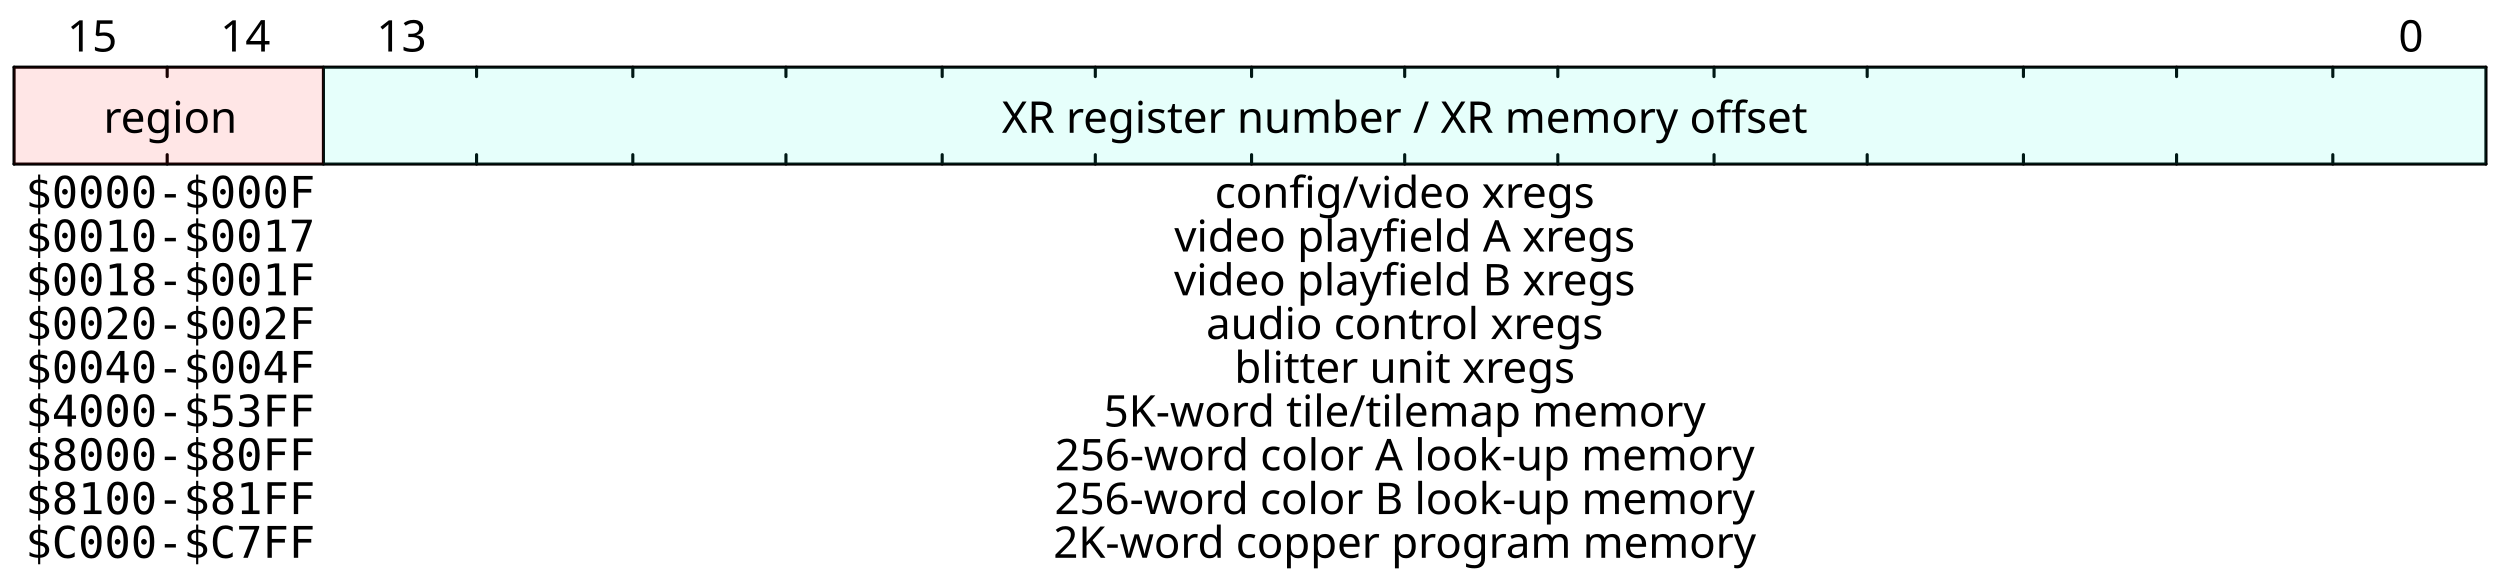
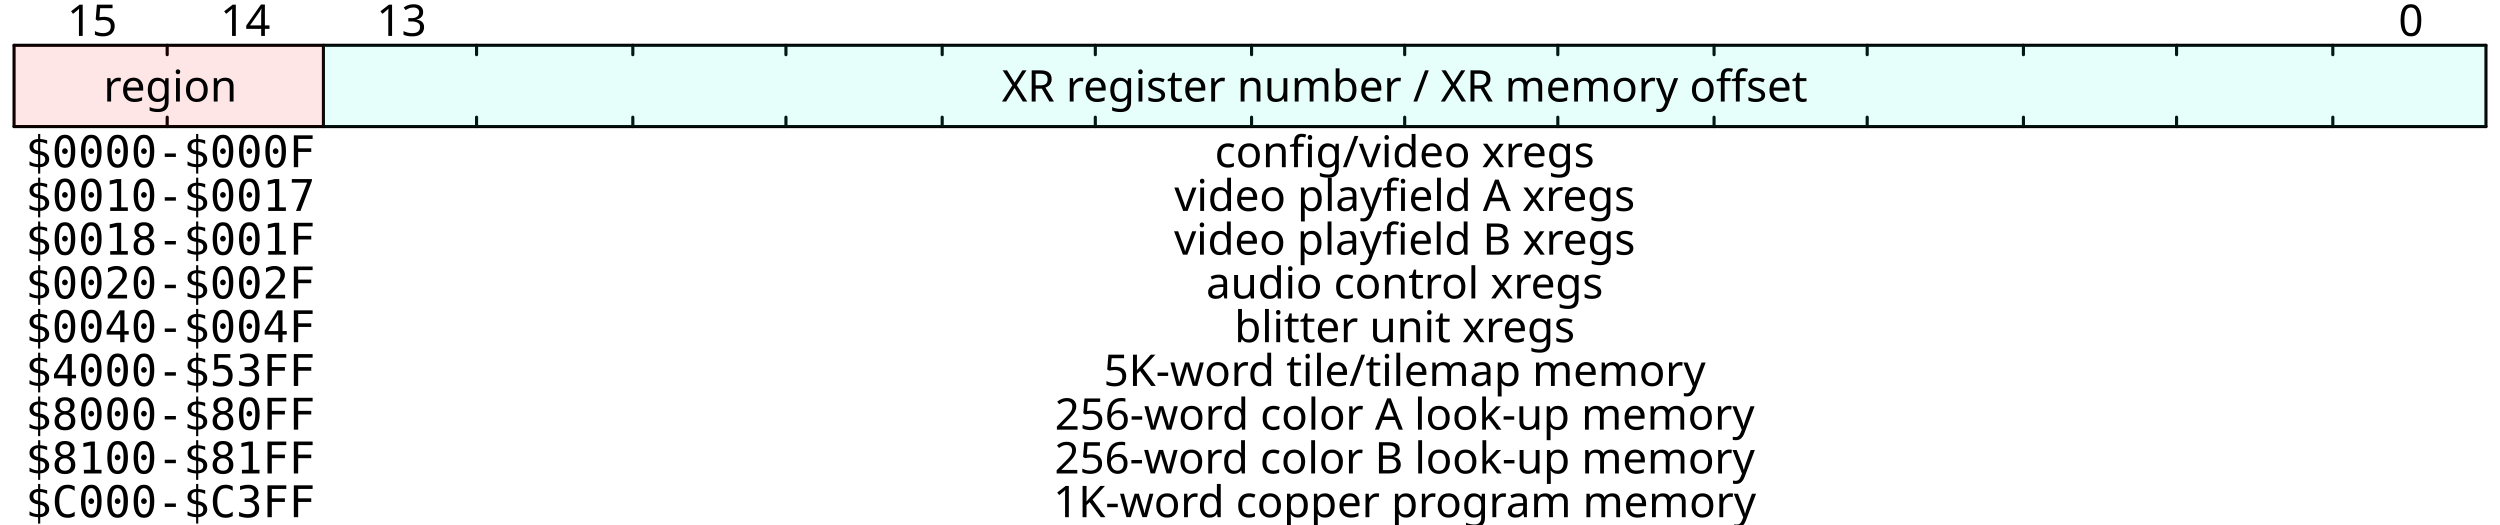
- <svg xmlns="http://www.w3.org/2000/svg" width="800" height="182" viewBox="0 0 800 182" class="WaveDrom">
+ <svg xmlns="http://www.w3.org/2000/svg" width="800" height="168" viewBox="0 0 800 168" class="WaveDrom">
  <g transform="translate(0.5,0.5)" text-anchor="middle" font-size="14" font-family="sans-serif" font-weight="normal">
-     <g transform="translate(4,21)">
+     <g transform="translate(4,14)">
      <g stroke="black" stroke-width="1" stroke-linecap="round">
        <line x2="791" />
-         <line x2="791" y1="31" y2="31" />
-         <line y2="31" />
-         <line x1="791" x2="791" y2="31" />
+         <line y2="26" />
+         <line x2="791" y1="26" y2="26" />
+         <line x1="791" x2="791" y2="26" />
        <line x1="742" x2="742" y2="3" />
-         <line x1="742" x2="742" y1="31" y2="28" />
+         <line x1="742" x2="742" y1="26" y2="23" />
        <line x1="692" x2="692" y2="3" />
-         <line x1="692" x2="692" y1="31" y2="28" />
+         <line x1="692" x2="692" y1="26" y2="23" />
        <line x1="643" x2="643" y2="3" />
-         <line x1="643" x2="643" y1="31" y2="28" />
+         <line x1="643" x2="643" y1="26" y2="23" />
        <line x1="593" x2="593" y2="3" />
-         <line x1="593" x2="593" y1="31" y2="28" />
+         <line x1="593" x2="593" y1="26" y2="23" />
        <line x1="544" x2="544" y2="3" />
-         <line x1="544" x2="544" y1="31" y2="28" />
+         <line x1="544" x2="544" y1="26" y2="23" />
        <line x1="494" x2="494" y2="3" />
-         <line x1="494" x2="494" y1="31" y2="28" />
+         <line x1="494" x2="494" y1="26" y2="23" />
        <line x1="445" x2="445" y2="3" />
-         <line x1="445" x2="445" y1="31" y2="28" />
+         <line x1="445" x2="445" y1="26" y2="23" />
        <line x1="396" x2="396" y2="3" />
-         <line x1="396" x2="396" y1="31" y2="28" />
+         <line x1="396" x2="396" y1="26" y2="23" />
        <line x1="346" x2="346" y2="3" />
-         <line x1="346" x2="346" y1="31" y2="28" />
+         <line x1="346" x2="346" y1="26" y2="23" />
        <line x1="297" x2="297" y2="3" />
-         <line x1="297" x2="297" y1="31" y2="28" />
+         <line x1="297" x2="297" y1="26" y2="23" />
        <line x1="247" x2="247" y2="3" />
-         <line x1="247" x2="247" y1="31" y2="28" />
+         <line x1="247" x2="247" y1="26" y2="23" />
        <line x1="198" x2="198" y2="3" />
-         <line x1="198" x2="198" y1="31" y2="28" />
+         <line x1="198" x2="198" y1="26" y2="23" />
        <line x1="148" x2="148" y2="3" />
-         <line x1="148" x2="148" y1="31" y2="28" />
-         <line x1="99" x2="99" y2="31" />
+         <line x1="148" x2="148" y1="26" y2="23" />
+         <line x1="99" x2="99" y2="26" />
        <line x1="49" x2="49" y2="3" />
-         <line x1="49" x2="49" y1="31" y2="28" />
+         <line x1="49" x2="49" y1="26" y2="23" />
      </g>
      <g>
        <g>
-           <rect x="99" width="692" height="31" style="fill-opacity:0.1;fill:hsl(170,100%,50%)" />
-           <rect width="99" height="31" style="fill-opacity:0.1;fill:hsl(0,100%,50%)" />
+           <rect x="99" width="692" height="26" style="fill-opacity:0.1;fill:hsl(170,100%,50%)" />
+           <rect width="99" height="26" style="fill-opacity:0.1;fill:hsl(0,100%,50%)" />
        </g>
-         <g transform="translate(25,-11)">
-           <g transform="translate(742)">
-             <text y="6">0</text>
-           </g>
-           <g transform="translate(99)">
-             <text y="6">13</text>
-           </g>
-           <g transform="translate(49)">
-             <text y="6">14</text>
-           </g>
-           <g transform="translate(0)">
-             <text y="6">15</text>
-           </g>
+         <g transform="translate(25,-3)">
+           <text x="742">0</text>
+           <text x="99">13</text>
+           <text x="49">14</text>
+           <text>15</text>
        </g>
-         <g transform="translate(25,15)">
-           <g transform="translate(420)">
-             <text y="6">
-               <tspan>XR register number / XR memory offset</tspan>
-             </text>
-           </g>
-           <g transform="translate(25)">
-             <text y="6">
-               <tspan>region</tspan>
-             </text>
-           </g>
+         <g transform="translate(25,18)">
+           <text x="420">
+             <tspan>XR register number / XR memory offset</tspan>
+           </text>
+           <text x="25">
+             <tspan>region</tspan>
+           </text>
        </g>
        <g transform="translate(25,39)">
          <g>
-             <g transform="translate(420)">
-               <text y="6">
-                 <tspan>config/video xregs</tspan>
-               </text>
-             </g>
-             <g transform="translate(420,14)">
-               <text y="6">
-                 <tspan>video playfield A xregs</tspan>
-               </text>
-             </g>
-             <g transform="translate(420,28)">
-               <text y="6">
-                 <tspan>video playfield B xregs</tspan>
-               </text>
-             </g>
-             <g transform="translate(420,42)">
-               <text y="6">
-                 <tspan>audio control xregs</tspan>
-               </text>
-             </g>
-             <g transform="translate(420,56)">
-               <text y="6">
-                 <tspan>blitter unit xregs</tspan>
-               </text>
-             </g>
-             <g transform="translate(420,70)">
-               <text y="6">
-                 <tspan>5K-word tile/tilemap memory</tspan>
-               </text>
-             </g>
-             <g transform="translate(420,84)">
-               <text y="6">
-                 <tspan>256-word color A look-up memory</tspan>
-               </text>
-             </g>
-             <g transform="translate(420,98)">
-               <text y="6">
-                 <tspan>256-word color B look-up memory</tspan>
-               </text>
-             </g>
-             <g transform="translate(420,112)">
-               <text y="6">
-                 <tspan>2K-word copper program memory</tspan>
-               </text>
-             </g>
+             <text x="420">
+               <tspan>config/video xregs</tspan>
+             </text>
+             <text x="420" y="14">
+               <tspan>video playfield A xregs</tspan>
+             </text>
+             <text x="420" y="28">
+               <tspan>video playfield B xregs</tspan>
+             </text>
+             <text x="420" y="42">
+               <tspan>audio control xregs</tspan>
+             </text>
+             <text x="420" y="56">
+               <tspan>blitter unit xregs</tspan>
+             </text>
+             <text x="420" y="70">
+               <tspan>5K-word tile/tilemap memory</tspan>
+             </text>
+             <text x="420" y="84">
+               <tspan>256-word color A look-up memory</tspan>
+             </text>
+             <text x="420" y="98">
+               <tspan>256-word color B look-up memory</tspan>
+             </text>
+             <text x="420" y="112">
+               <tspan>1K-word copper program memory</tspan>
+             </text>
          </g>
          <g>
-             <g transform="translate(25)">
-               <text y="6">
-                 <tspan font-family="monospace">$0000-$000F</tspan>
-               </text>
-             </g>
-             <g transform="translate(25,14)">
-               <text y="6">
-                 <tspan font-family="monospace">$0010-$0017</tspan>
-               </text>
-             </g>
-             <g transform="translate(25,28)">
-               <text y="6">
-                 <tspan font-family="monospace">$0018-$001F</tspan>
-               </text>
-             </g>
-             <g transform="translate(25,42)">
-               <text y="6">
-                 <tspan font-family="monospace">$0020-$002F</tspan>
-               </text>
-             </g>
-             <g transform="translate(25,56)">
-               <text y="6">
-                 <tspan font-family="monospace">$0040-$004F</tspan>
-               </text>
-             </g>
-             <g transform="translate(25,70)">
-               <text y="6">
-                 <tspan font-family="monospace">$4000-$53FF</tspan>
-               </text>
-             </g>
-             <g transform="translate(25,84)">
-               <text y="6">
-                 <tspan font-family="monospace">$8000-$80FF</tspan>
-               </text>
-             </g>
-             <g transform="translate(25,98)">
-               <text y="6">
-                 <tspan font-family="monospace">$8100-$81FF</tspan>
-               </text>
-             </g>
-             <g transform="translate(25,112)">
-               <text y="6">
-                 <tspan font-family="monospace">$C000-$C7FF</tspan>
-               </text>
-             </g>
+             <text x="25">
+               <tspan font-family="monospace">$0000-$000F</tspan>
+             </text>
+             <text x="25" y="14">
+               <tspan font-family="monospace">$0010-$0017</tspan>
+             </text>
+             <text x="25" y="28">
+               <tspan font-family="monospace">$0018-$001F</tspan>
+             </text>
+             <text x="25" y="42">
+               <tspan font-family="monospace">$0020-$002F</tspan>
+             </text>
+             <text x="25" y="56">
+               <tspan font-family="monospace">$0040-$004F</tspan>
+             </text>
+             <text x="25" y="70">
+               <tspan font-family="monospace">$4000-$53FF</tspan>
+             </text>
+             <text x="25" y="84">
+               <tspan font-family="monospace">$8000-$80FF</tspan>
+             </text>
+             <text x="25" y="98">
+               <tspan font-family="monospace">$8100-$81FF</tspan>
+             </text>
+             <text x="25" y="112">
+               <tspan font-family="monospace">$C000-$C3FF</tspan>
+             </text>
          </g>
        </g>
      </g>
    </g>
  </g>
</svg>
